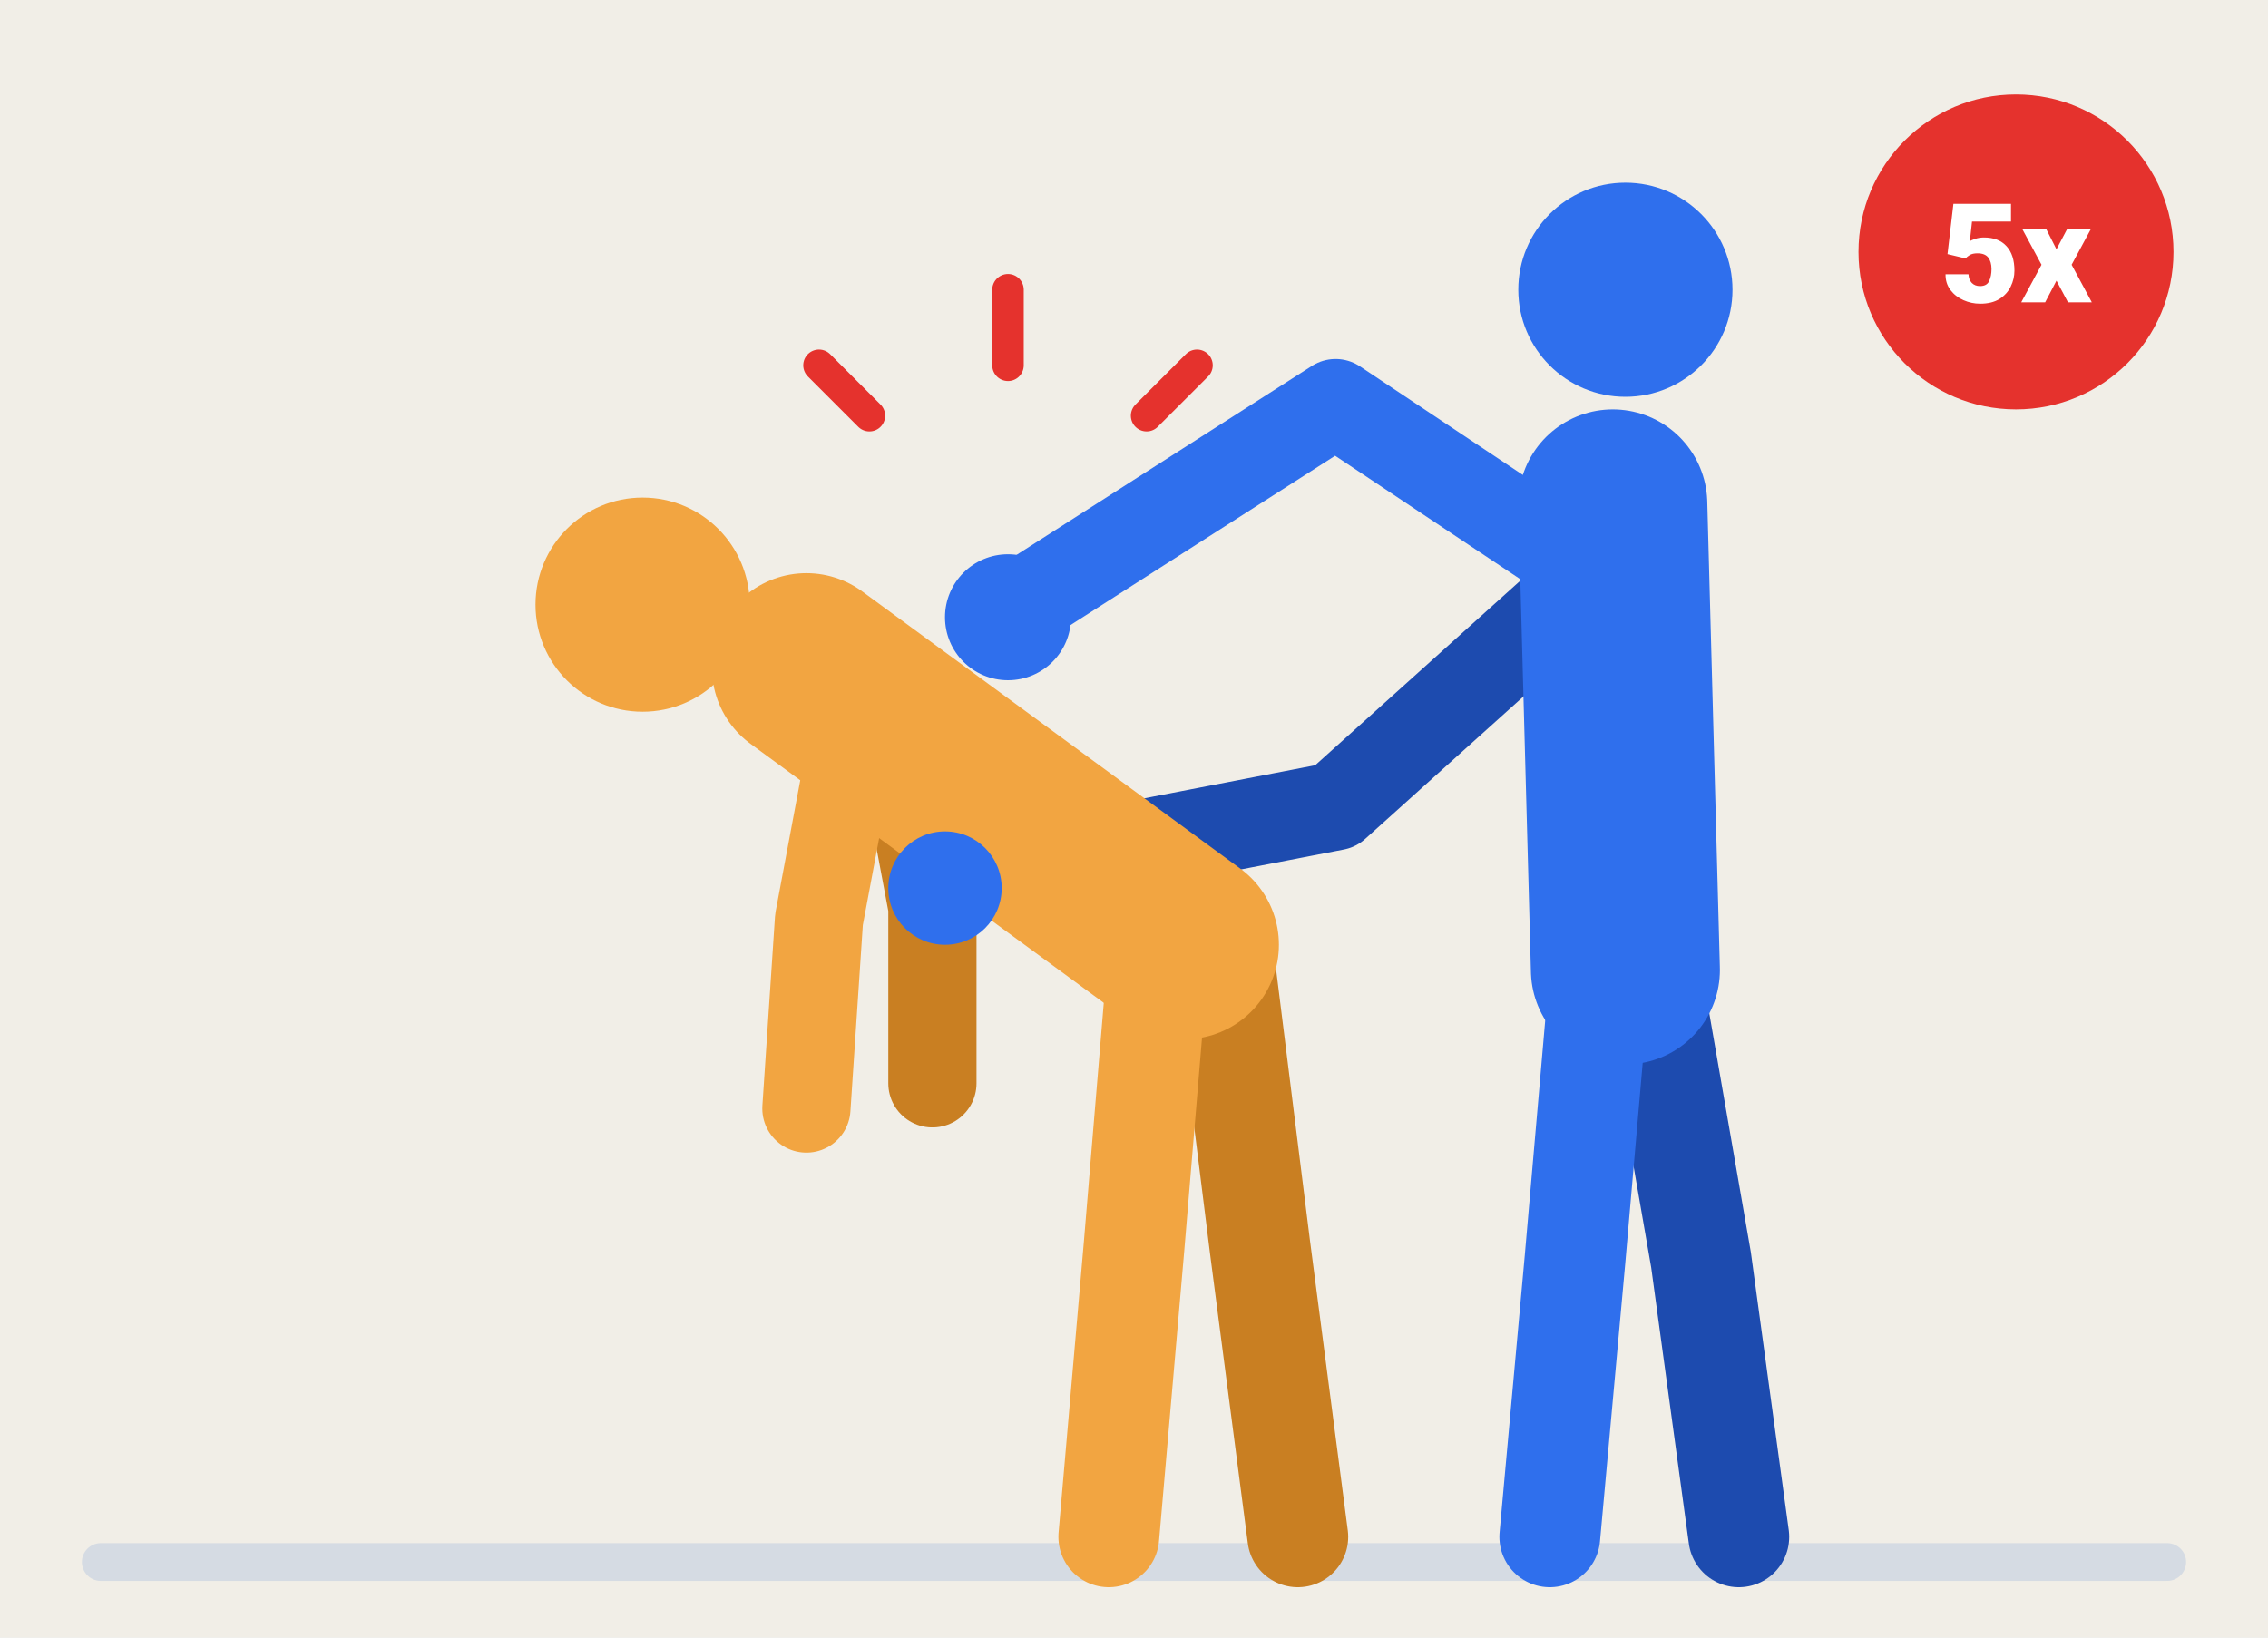
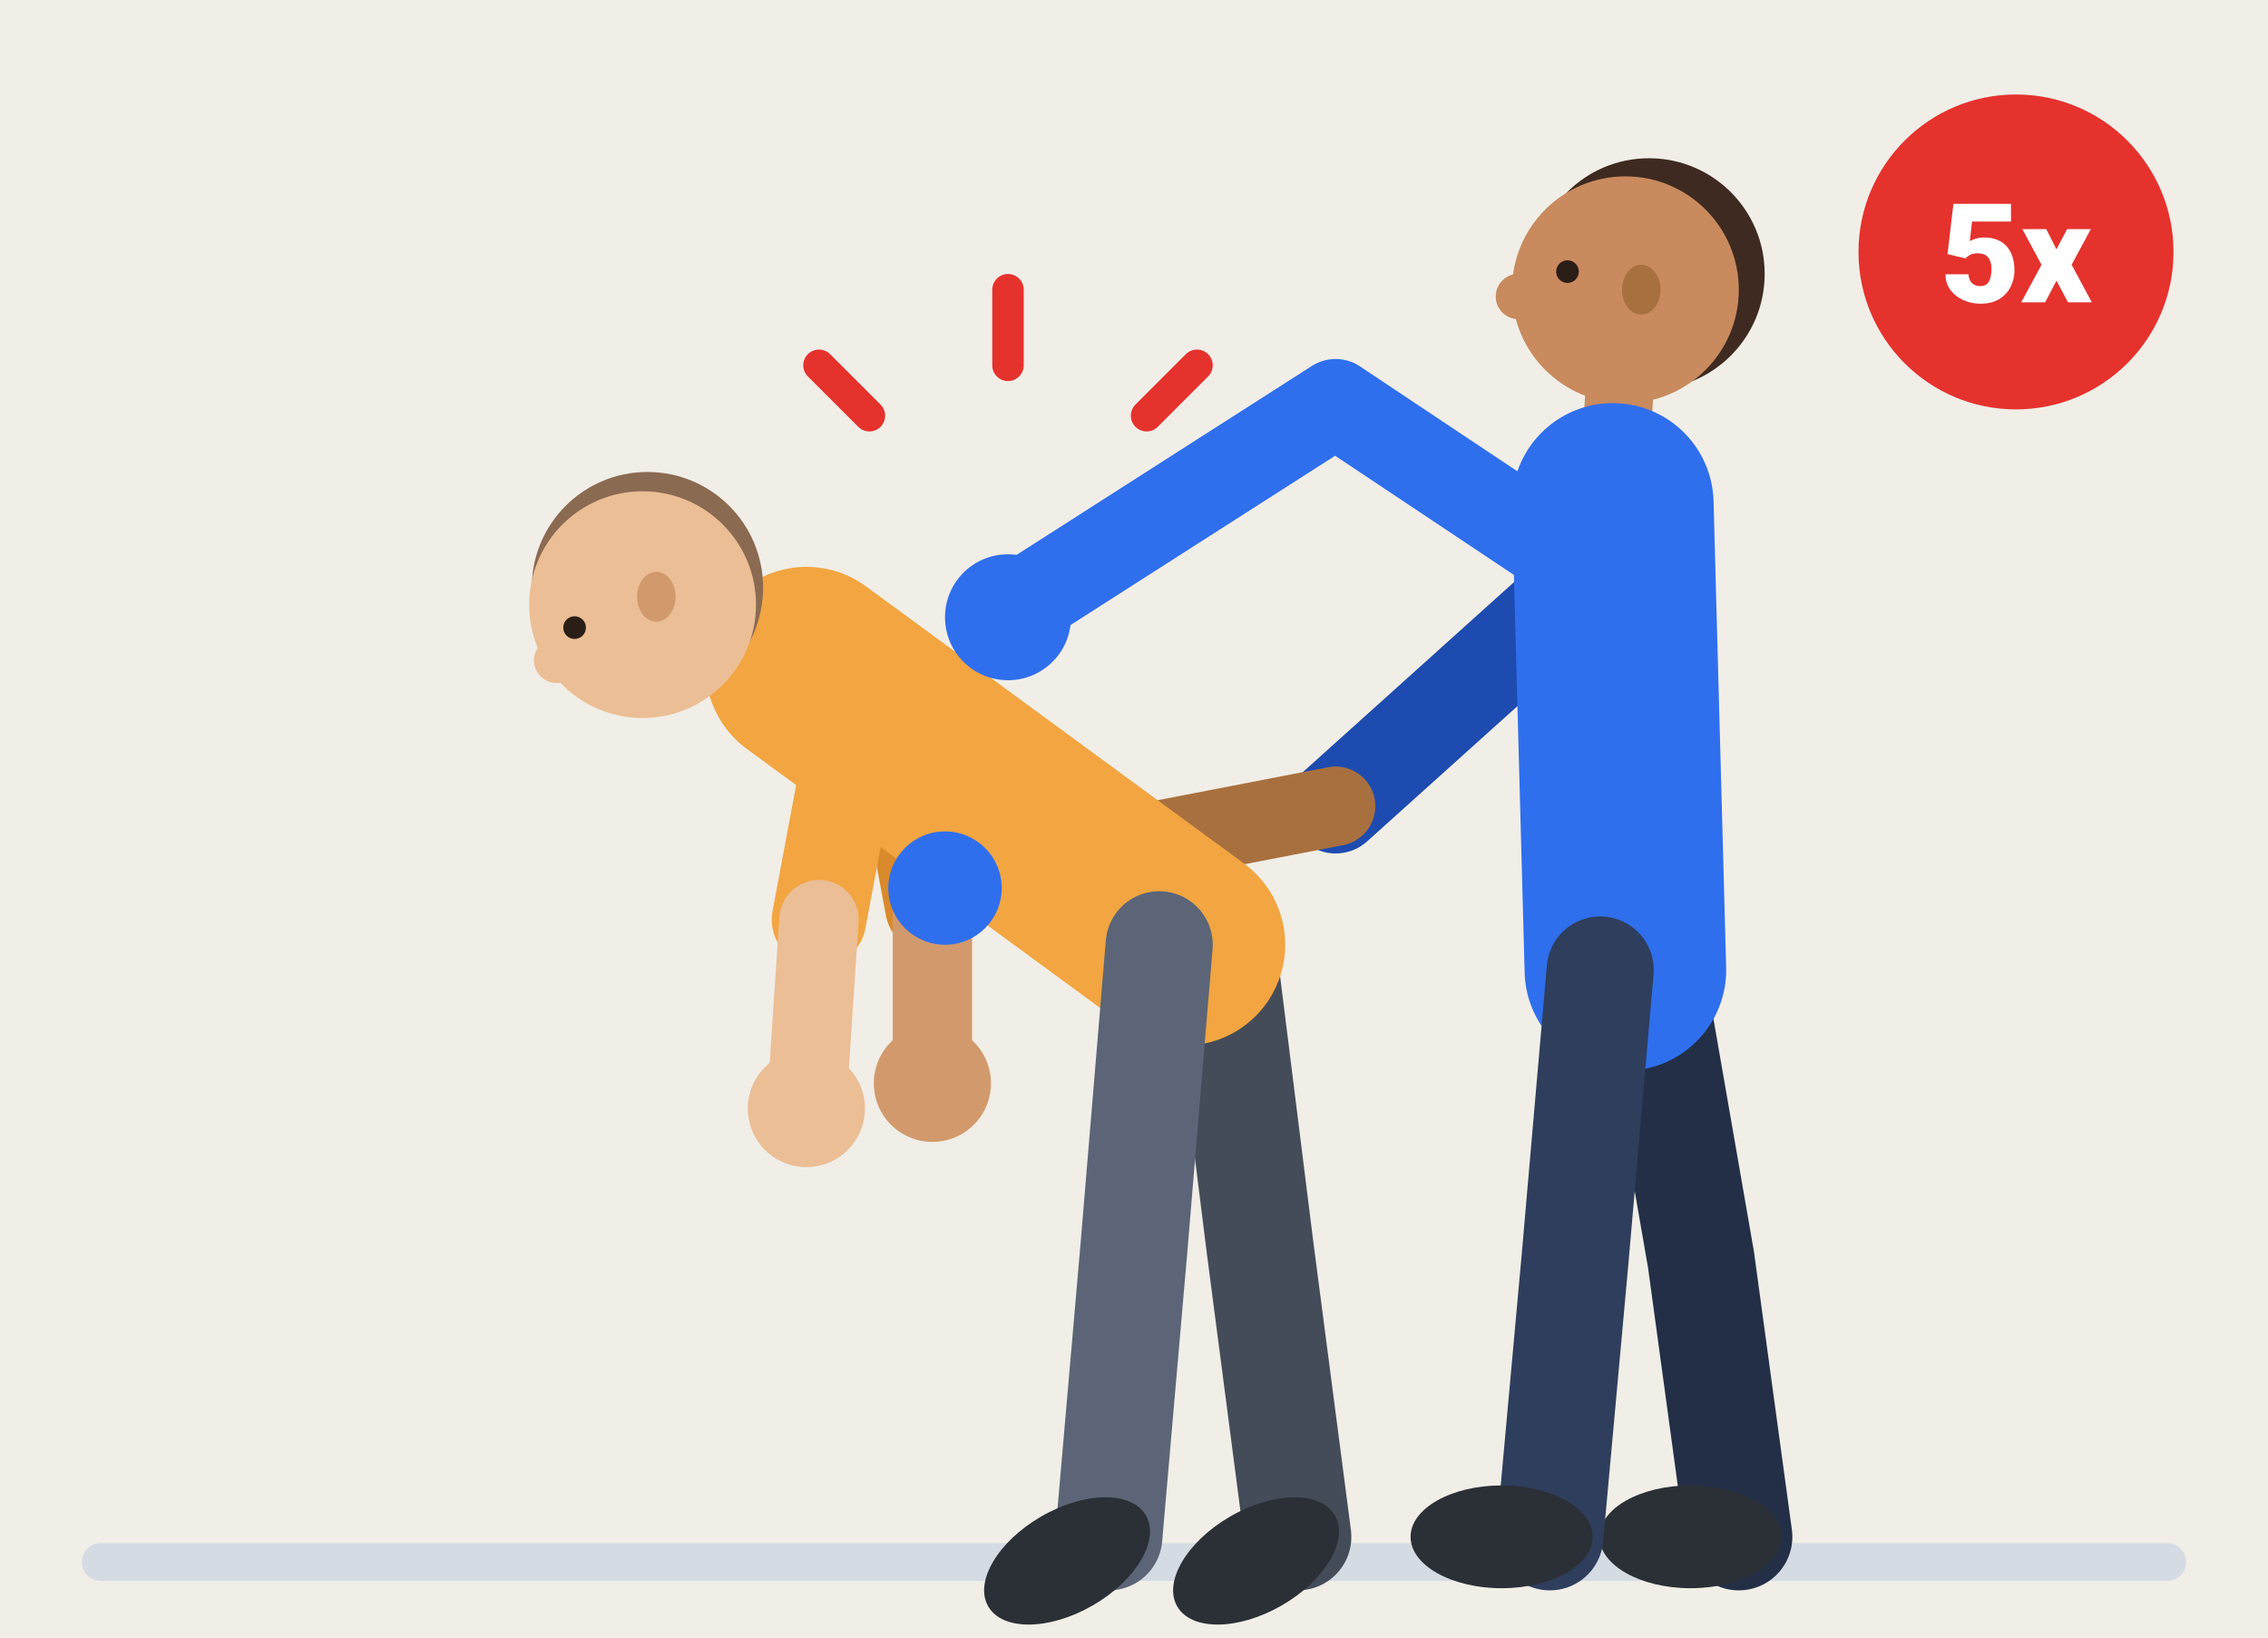
<svg xmlns="http://www.w3.org/2000/svg" width="360" height="260" viewBox="0 0 360 260">
  <rect width="360" height="260" fill="#F1EEE7" />
  <polyline points="16,248 344,248" fill="none" stroke="#D5DBE3" stroke-width="6" stroke-linecap="round" stroke-linejoin="round" />
-   <polyline points="252,92 212,128 150,140" fill="none" stroke="#1D4BAF" stroke-width="14" stroke-linecap="round" stroke-linejoin="round" />
-   <polyline points="262,154 270,200 276,244" fill="none" stroke="#1D4BAF" stroke-width="16" stroke-linecap="round" stroke-linejoin="round" />
-   <polyline points="256,80 258,154" fill="none" stroke="#2F6FED" stroke-width="30" stroke-linecap="round" stroke-linejoin="round" />
-   <polyline points="254,154 250,200 246,244" fill="none" stroke="#2F6FED" stroke-width="16" stroke-linecap="round" stroke-linejoin="round" />
-   <circle cx="258" cy="46" r="17" fill="#2F6FED" />
-   <polyline points="142,112 148,144 148,172" fill="none" stroke="#C97F22" stroke-width="14" stroke-linecap="round" stroke-linejoin="round" />
-   <polyline points="194,150 200,198 206,244" fill="none" stroke="#C97F22" stroke-width="16" stroke-linecap="round" stroke-linejoin="round" />
-   <polyline points="128,106 188,150" fill="none" stroke="#F2A541" stroke-width="30" stroke-linecap="round" stroke-linejoin="round" />
-   <polyline points="184,150 180,198 176,244" fill="none" stroke="#F2A541" stroke-width="16" stroke-linecap="round" stroke-linejoin="round" />
-   <circle cx="102" cy="96" r="17" fill="#F2A541" />
-   <polyline points="136,114 130,146 128,176" fill="none" stroke="#F2A541" stroke-width="14" stroke-linecap="round" stroke-linejoin="round" />
+   <polyline points="252,92 212,128" fill="none" stroke="#1D4BAF" stroke-width="15" stroke-linecap="round" stroke-linejoin="round" />
+   <polyline points="212,128 150,140" fill="none" stroke="#A9703F" stroke-width="12.6" stroke-linecap="round" stroke-linejoin="round" />
+   <circle cx="150" cy="140" r="9.3" fill="#A9703F" />
+   <polyline points="262,154 270,200 276,244" fill="none" stroke="#222F47" stroke-width="17" stroke-linecap="round" stroke-linejoin="round" />
+   <ellipse cx="268.35" cy="244" rx="14.45" ry="8.16" fill="#2B2F36" transform="rotate(180 268.35 244)" />
+   <polyline points="256,80 258,46" fill="none" stroke="#C98A5E" stroke-width="10.8" stroke-linecap="round" stroke-linejoin="round" />
+   <polyline points="256,80 258,154" fill="none" stroke="#2F6FED" stroke-width="32" stroke-linecap="round" stroke-linejoin="round" />
+   <polyline points="254,154 250,200 246,244" fill="none" stroke="#2E3E5C" stroke-width="17" stroke-linecap="round" stroke-linejoin="round" />
+   <ellipse cx="238.35" cy="244" rx="14.45" ry="8.16" fill="#2B2F36" transform="rotate(180 238.35 244)" />
+   <circle cx="261.748" cy="43.484" r="18.36" fill="#3E2A20" />
+   <circle cx="258" cy="46" r="18" fill="#C98A5E" />
+   <circle cx="241.017" cy="47.078" r="3.6" fill="#C98A5E" />
+   <ellipse cx="260.52" cy="46" rx="3.06" ry="3.96" fill="#A9703F" />
+   <circle cx="248.809" cy="43.125" r="1.8" fill="#2A1E17" />
+   <polyline points="142,112 148,144" fill="none" stroke="#D98A2B" stroke-width="15" stroke-linecap="round" stroke-linejoin="round" />
+   <polyline points="148,144 148,172" fill="none" stroke="#D29A6C" stroke-width="12.6" stroke-linecap="round" stroke-linejoin="round" />
+   <circle cx="148" cy="172" r="9.3" fill="#D29A6C" />
+   <polyline points="194,150 200,198 206,244" fill="none" stroke="#444C59" stroke-width="17" stroke-linecap="round" stroke-linejoin="round" />
+   <ellipse cx="199.375" cy="247.825" rx="14.45" ry="8.16" fill="#2B2F36" transform="rotate(150 199.3749 247.825)" />
+   <polyline points="128,106 102,96" fill="none" stroke="#EBBE95" stroke-width="10.8" stroke-linecap="round" stroke-linejoin="round" />
+   <polyline points="128,106 188,150" fill="none" stroke="#F2A541" stroke-width="32" stroke-linecap="round" stroke-linejoin="round" />
+   <polyline points="184,150 180,198 176,244" fill="none" stroke="#5B6577" stroke-width="17" stroke-linecap="round" stroke-linejoin="round" />
+   <ellipse cx="169.375" cy="247.825" rx="14.45" ry="8.16" fill="#2B2F36" transform="rotate(150 169.3749 247.825)" />
+   <circle cx="102.766" cy="93.295" r="18.36" fill="#8B6A52" />
+   <circle cx="102" cy="96" r="18" fill="#EBBE95" />
+   <circle cx="88.355" cy="104.848" r="3.6" fill="#EBBE95" />
+   <ellipse cx="104.182" cy="94.74" rx="3.06" ry="3.96" fill="#D29A6C" />
+   <circle cx="91.206" cy="99.646" r="1.8" fill="#2A1E17" />
+   <polyline points="136,114 130,146" fill="none" stroke="#F2A541" stroke-width="15" stroke-linecap="round" stroke-linejoin="round" />
+   <polyline points="130,146 128,176" fill="none" stroke="#EBBE95" stroke-width="12.6" stroke-linecap="round" stroke-linejoin="round" />
+   <circle cx="128" cy="176" r="9.3" fill="#EBBE95" />
  <circle cx="150" cy="141" r="9" fill="#2F6FED" />
  <polyline points="254,92 212,64 162,96" fill="none" stroke="#2F6FED" stroke-width="14" stroke-linecap="round" stroke-linejoin="round" />
  <circle cx="160" cy="98" r="10" fill="#2F6FED" />
  <polyline points="138,66 130,58" fill="none" stroke="#E5322D" stroke-width="5" stroke-linecap="round" stroke-linejoin="round" />
  <polyline points="160,58 160,46" fill="none" stroke="#E5322D" stroke-width="5" stroke-linecap="round" stroke-linejoin="round" />
  <polyline points="182,66 190,58" fill="none" stroke="#E5322D" stroke-width="5" stroke-linecap="round" stroke-linejoin="round" />
  <circle cx="320" cy="40" r="25" fill="#E5322D" />
  <text x="320" y="48" font-size="22" font-weight="900" fill="#fff" text-anchor="middle" font-family="system-ui,-apple-system,'Segoe UI',Roboto,sans-serif">5x</text>
</svg>
